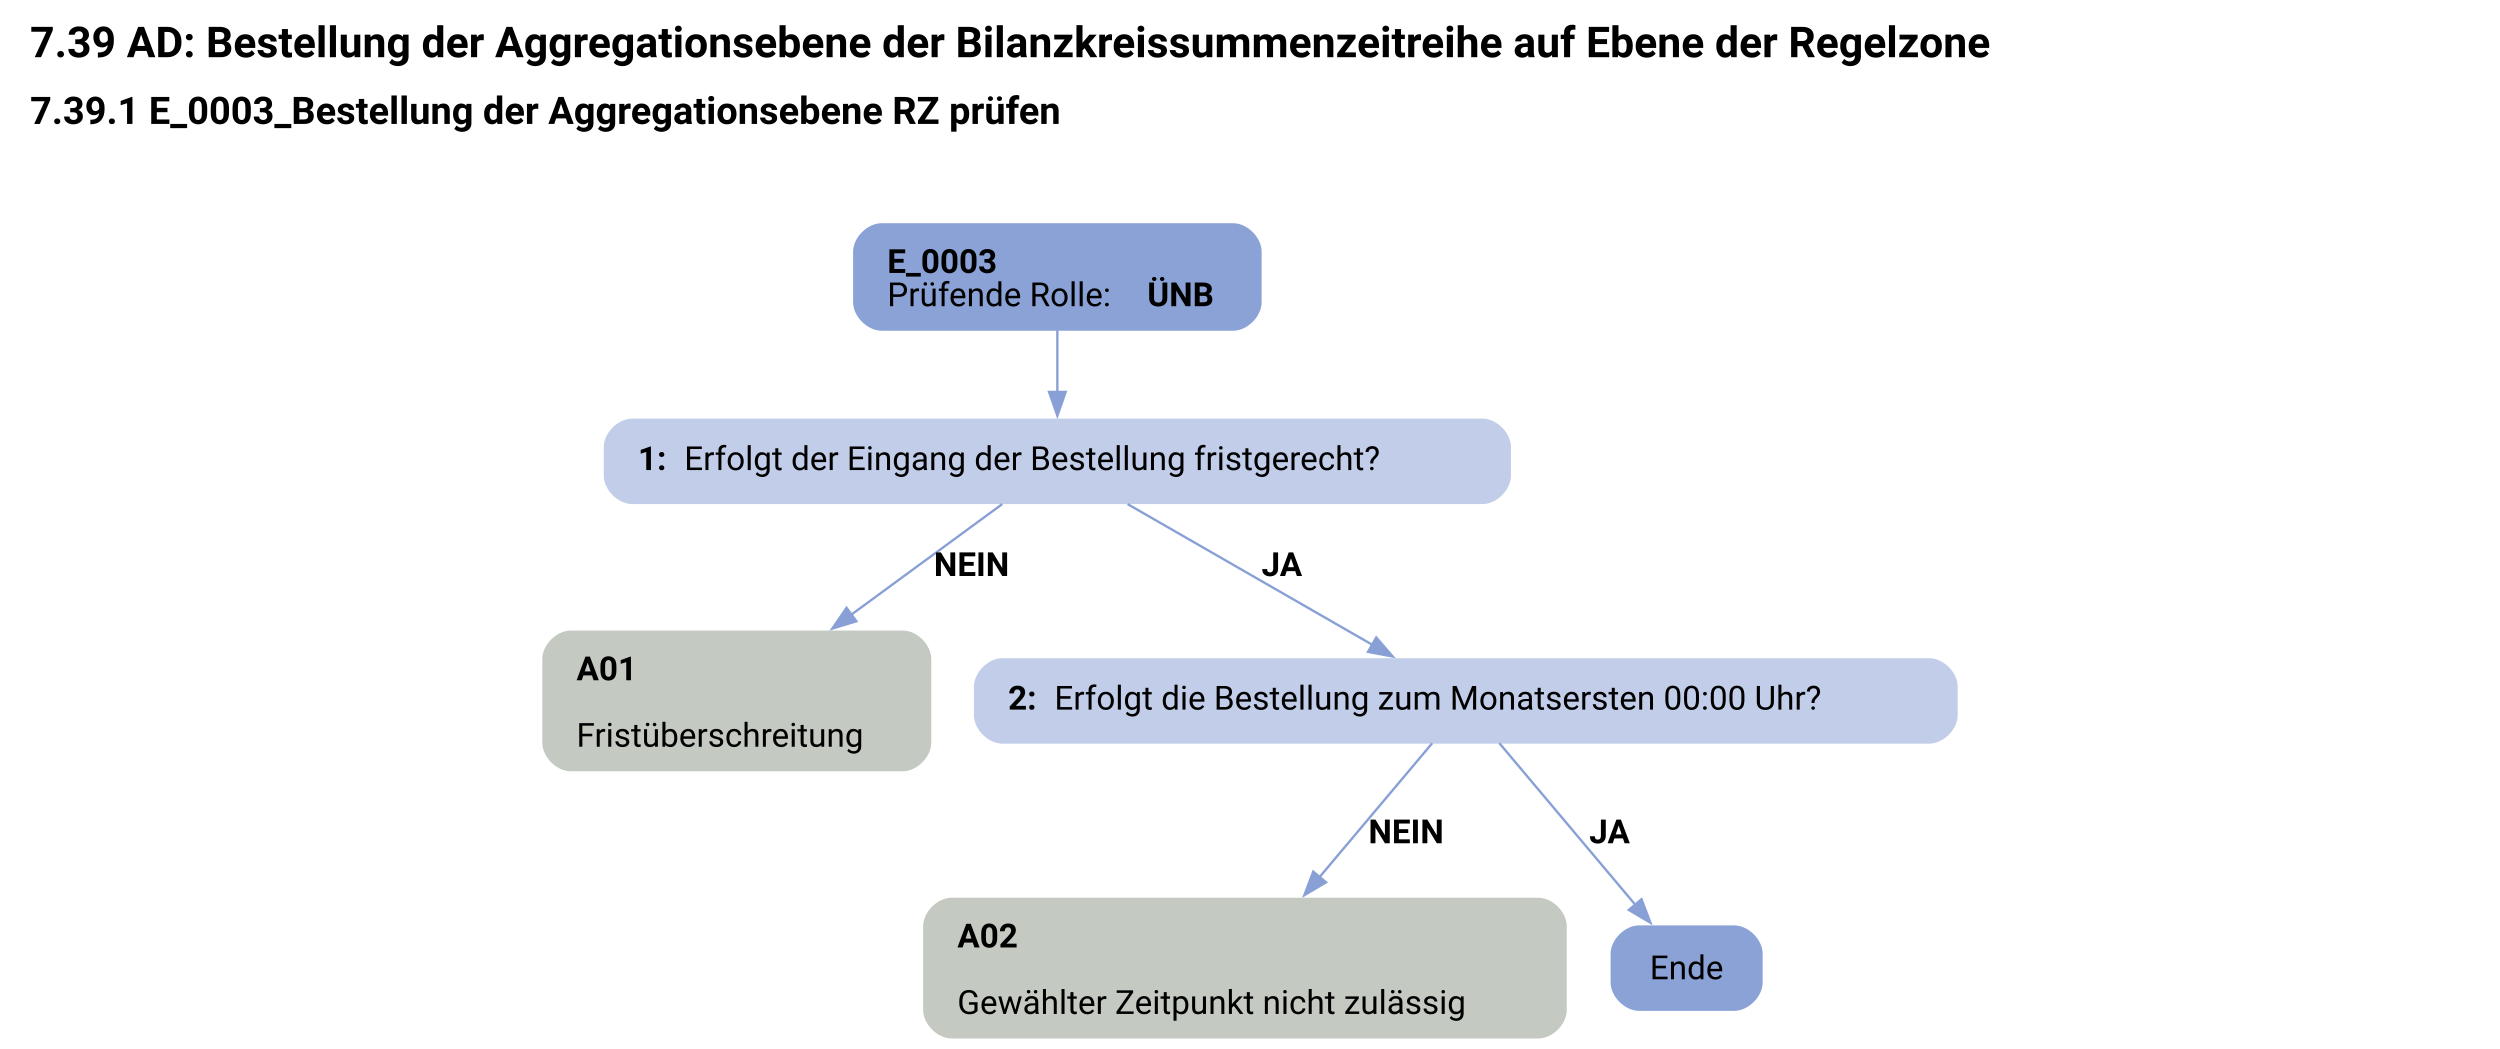
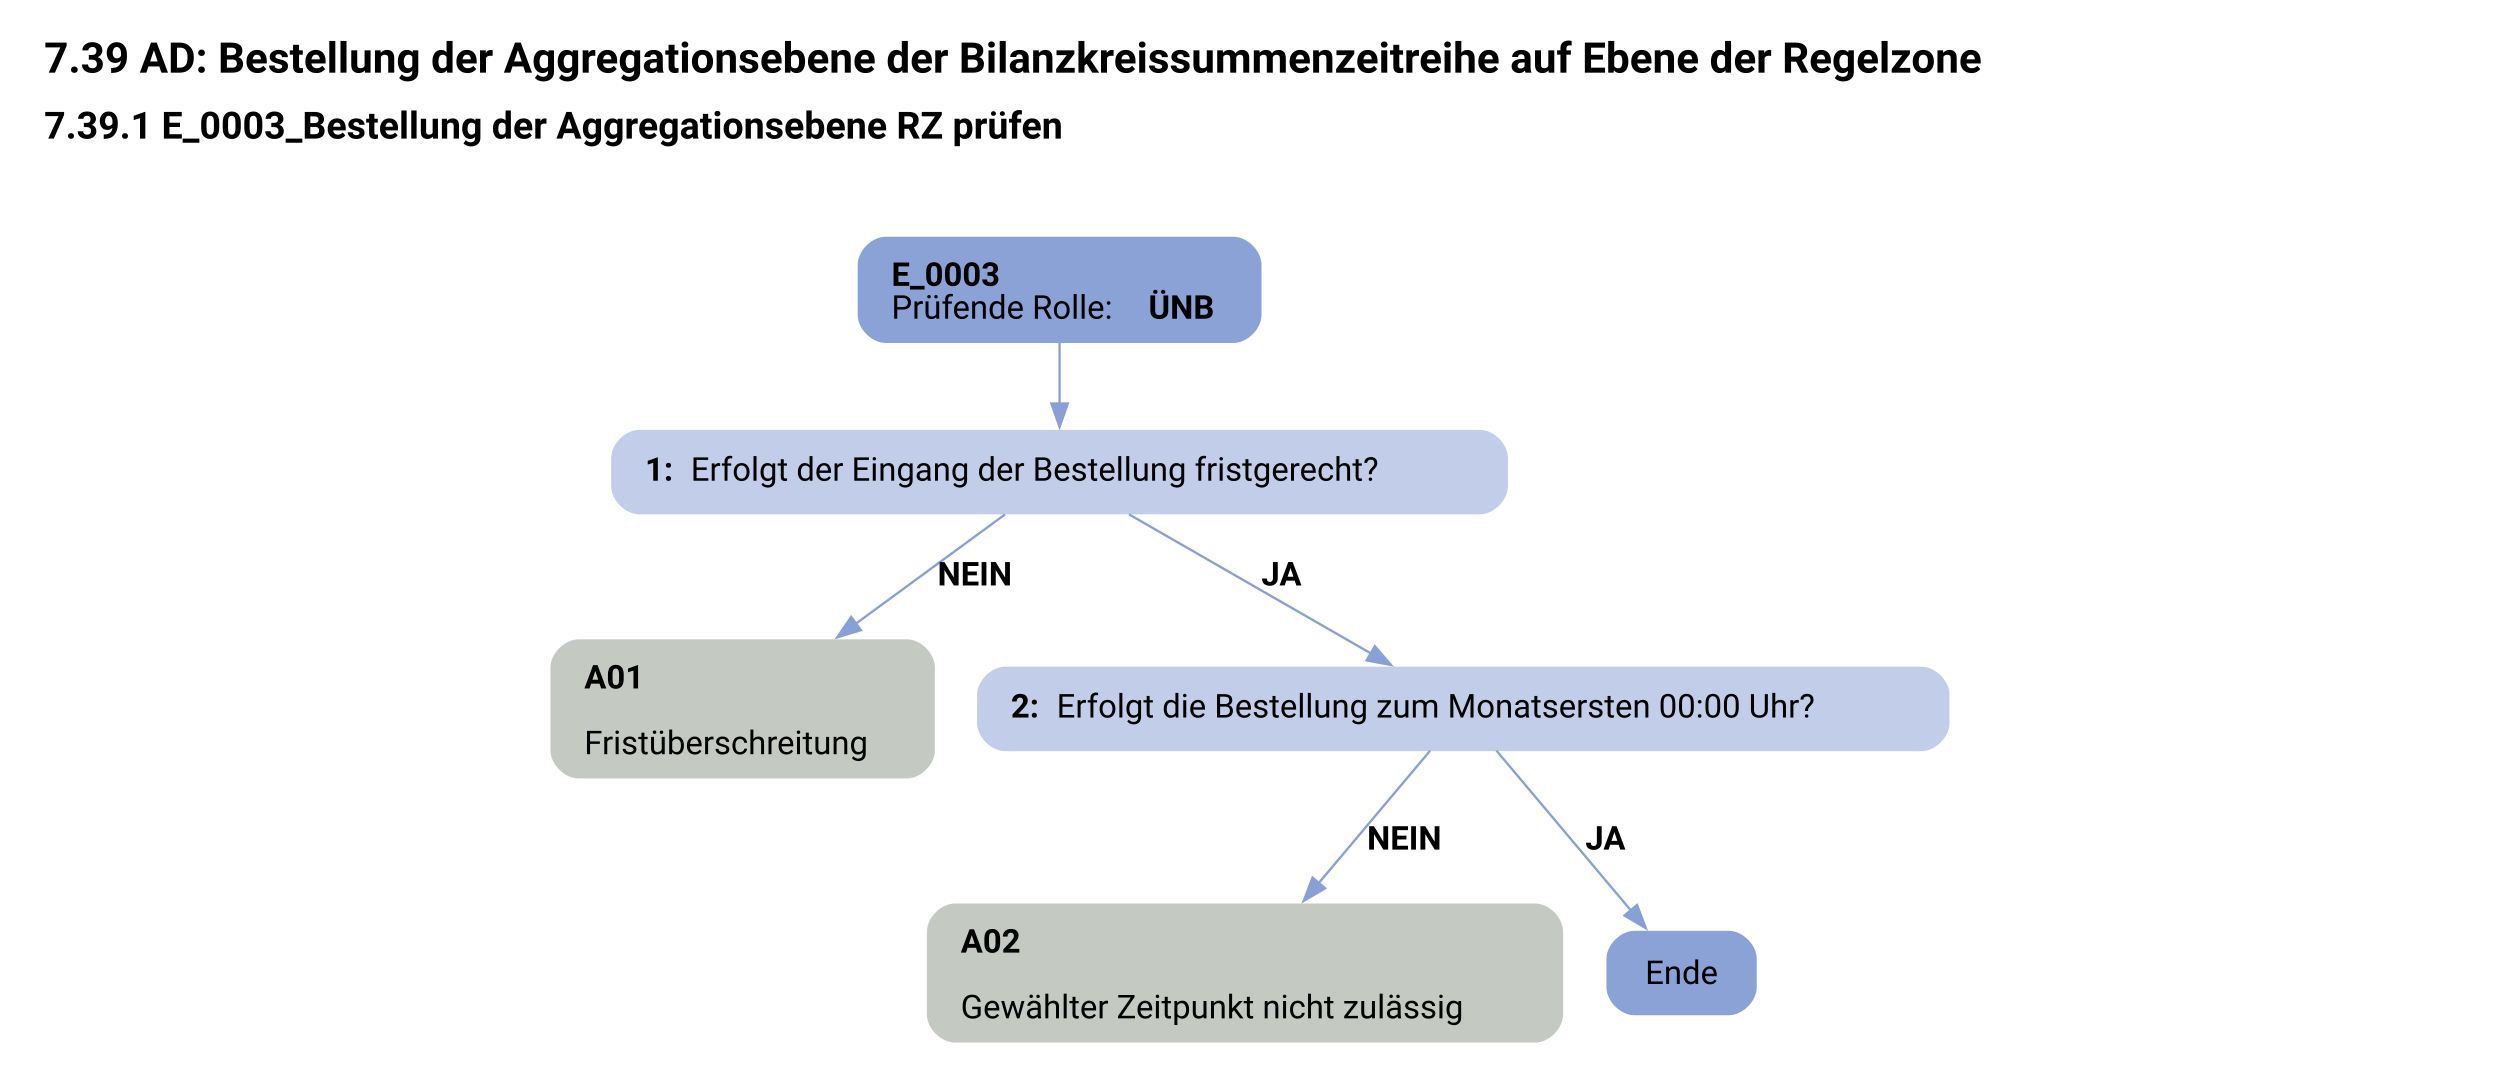
- <svg xmlns="http://www.w3.org/2000/svg" width="1052pt" height="441pt" viewBox="0.00 0.00 1051.50 441.34">
-   <g id="graph0" class="graph" transform="scale(1 1) rotate(0) translate(4 437.34)">
+ <svg xmlns="http://www.w3.org/2000/svg" width="1065pt" height="455pt" viewBox="0.00 0.00 1065.10 454.94">
+   <g id="graph0" class="graph" transform="scale(1 1) rotate(0) translate(10.8 444.14)">
    <text text-anchor="start" x="8" y="-413.24" font-family="Roboto, sans-serif" font-weight="bold" font-size="18.00">7.39 AD: Bestellung der Aggregationsebene der Bilanzkreissummenzeitreihe auf Ebene der Regelzone</text>
    <text text-anchor="start" x="8" y="-385.14" font-family="Roboto, sans-serif" font-weight="bold" font-size="16.00">7.39.1 E_0003_Bestellung der Aggregationsebene RZ prüfen</text>
    <g id="node1" class="node">
      <path fill="#8ba2d7" stroke="black" stroke-width="0" d="M514.65,-343.34C514.65,-343.34 366.6,-343.34 366.6,-343.34 360.6,-343.34 354.6,-337.34 354.6,-331.34 354.6,-331.34 354.6,-310.06 354.6,-310.06 354.6,-304.06 360.6,-298.06 366.6,-298.06 366.6,-298.06 514.65,-298.06 514.65,-298.06 520.65,-298.06 526.65,-304.06 526.65,-310.06 526.65,-310.06 526.65,-331.34 526.65,-331.34 526.65,-337.34 520.65,-343.34 514.65,-343.34" />
      <text text-anchor="start" x="369" y="-322.4" font-family="Roboto, sans-serif" font-weight="bold" font-size="14.00">E_0003</text>
      <text text-anchor="start" x="369" y="-308.4" font-family="Roboto, sans-serif" font-size="14.00">Prüfende Rolle: </text>
      <text text-anchor="start" x="478.5" y="-308.4" font-family="Roboto, sans-serif" font-weight="bold" font-size="14.00">ÜNB</text>
    </g>
    <g id="node2" class="node">
      <path fill="#c2cee9" stroke="black" stroke-width="0" d="M619.65,-261.06C619.65,-261.06 261.6,-261.06 261.6,-261.06 255.6,-261.06 249.6,-255.06 249.6,-249.06 249.6,-249.06 249.6,-237.06 249.6,-237.06 249.6,-231.06 255.6,-225.06 261.6,-225.06 261.6,-225.06 619.65,-225.06 619.65,-225.06 625.65,-225.06 631.65,-231.06 631.65,-237.06 631.65,-237.06 631.65,-249.06 631.65,-249.06 631.65,-255.06 625.65,-261.06 619.65,-261.06" />
      <text text-anchor="start" x="264" y="-239.38" font-family="Roboto, sans-serif" font-weight="bold" font-size="14.00">1: </text>
      <text text-anchor="start" x="283.5" y="-239.38" font-family="Roboto, sans-serif" font-size="14.00">Erfolgt der Eingang der Bestellung fristgerecht?</text>
    </g>
    <g id="edge1" class="edge">
      <path fill="none" stroke="#88a0d6" d="M440.62,-298.23C440.62,-290.15 440.62,-280.85 440.62,-272.25" />
      <polygon fill="#88a0d6" stroke="#88a0d6" points="444.13,-272.29 440.63,-262.29 437.13,-272.29 444.13,-272.29" />
    </g>
    <g id="node3" class="node">
      <path fill="#c4cac1" stroke="black" stroke-width="0" d="M375.52,-171.81C375.52,-171.81 235.72,-171.81 235.72,-171.81 229.72,-171.81 223.72,-165.81 223.72,-159.81 223.72,-159.81 223.72,-124.53 223.72,-124.53 223.72,-118.53 229.72,-112.53 235.72,-112.53 235.72,-112.53 375.52,-112.53 375.52,-112.53 381.52,-112.53 387.52,-118.53 387.52,-124.53 387.52,-124.53 387.52,-159.81 387.52,-159.81 387.52,-165.81 381.52,-171.81 375.52,-171.81" />
      <text text-anchor="start" x="238.12" y="-150.87" font-family="Roboto, sans-serif" font-weight="bold" font-size="14.00">A01</text>
      <text text-anchor="start" x="238.12" y="-122.87" font-family="Roboto, sans-serif" font-size="14.00">Fristüberschreitung</text>
    </g>
    <g id="edge2" class="edge">
      <path fill="none" stroke="#88a0d6" d="M417.42,-225.06C399.94,-212.26 375.36,-194.25 353.7,-178.39" />
      <polygon fill="#88a0d6" stroke="#88a0d6" points="355.98,-175.72 345.85,-172.63 351.85,-181.37 355.98,-175.72" />
      <text text-anchor="start" x="388.62" y="-194.76" font-family="Roboto, sans-serif" font-weight="bold" font-size="14.00">NEIN</text>
    </g>
    <g id="node4" class="node">
      <path fill="#c2cee9" stroke="black" stroke-width="0" d="M807.77,-160.17C807.77,-160.17 417.48,-160.17 417.48,-160.17 411.48,-160.17 405.48,-154.17 405.48,-148.17 405.48,-148.17 405.48,-136.17 405.48,-136.17 405.48,-130.17 411.48,-124.17 417.48,-124.17 417.48,-124.17 807.77,-124.17 807.77,-124.17 813.77,-124.17 819.77,-130.17 819.77,-136.17 819.77,-136.17 819.77,-148.17 819.77,-148.17 819.77,-154.17 813.77,-160.17 807.77,-160.17" />
      <text text-anchor="start" x="419.88" y="-138.5" font-family="Roboto, sans-serif" font-weight="bold" font-size="14.00">2: </text>
      <text text-anchor="start" x="439.38" y="-138.5" font-family="Roboto, sans-serif" font-size="14.00">Erfolgt die Bestellung zum Monatsersten 00:00 Uhr?</text>
    </g>
    <g id="edge3" class="edge">
      <path fill="none" stroke="#88a0d6" d="M470.19,-225.06C498.71,-208.67 542.04,-183.75 573.42,-165.71" />
      <polygon fill="#88a0d6" stroke="#88a0d6" points="574.92,-168.89 581.84,-160.87 571.43,-162.82 574.92,-168.89" />
      <text text-anchor="start" x="526.62" y="-194.76" font-family="Roboto, sans-serif" font-weight="bold" font-size="14.00">JA</text>
    </g>
    <g id="node5" class="node">
      <path fill="#c4cac1" stroke="black" stroke-width="0" d="M643.15,-59.28C643.15,-59.28 396.1,-59.28 396.1,-59.28 390.1,-59.28 384.1,-53.28 384.1,-47.28 384.1,-47.28 384.1,-12 384.1,-12 384.1,-6 390.1,0 396.1,0 396.1,0 643.15,0 643.15,0 649.15,0 655.15,-6 655.15,-12 655.15,-12 655.15,-47.28 655.15,-47.28 655.15,-53.28 649.15,-59.28 643.15,-59.28" />
      <text text-anchor="start" x="398.5" y="-38.34" font-family="Roboto, sans-serif" font-weight="bold" font-size="14.00">A02</text>
      <text text-anchor="start" x="398.5" y="-10.34" font-family="Roboto, sans-serif" font-size="14.00">Gewählter Zeitpunkt nicht zulässig</text>
    </g>
    <g id="edge4" class="edge">
      <path fill="none" stroke="#88a0d6" d="M598.5,-124.38C585.95,-109.47 567.17,-87.14 551.07,-68.02" />
      <polygon fill="#88a0d6" stroke="#88a0d6" points="553.76,-65.77 544.64,-60.37 548.4,-70.28 553.76,-65.77" />
      <text text-anchor="start" x="571.62" y="-82.23" font-family="Roboto, sans-serif" font-weight="bold" font-size="14.00">NEIN</text>
    </g>
    <g id="node6" class="node">
      <path fill="#8ba2d7" stroke="black" stroke-width="0" d="M725.65,-47.64C725.65,-47.64 685.6,-47.64 685.6,-47.64 679.6,-47.64 673.6,-41.64 673.6,-35.64 673.6,-35.64 673.6,-23.64 673.6,-23.64 673.6,-17.64 679.6,-11.64 685.6,-11.64 685.6,-11.64 725.65,-11.64 725.65,-11.64 731.65,-11.64 737.65,-17.64 737.65,-23.64 737.65,-23.64 737.65,-35.64 737.65,-35.64 737.65,-41.64 731.65,-47.64 725.65,-47.64" />
      <text text-anchor="middle" x="705.62" y="-24.96" font-family="Roboto, sans-serif" font-size="14.00">Ende</text>
    </g>
    <g id="edge5" class="edge">
      <path fill="none" stroke="#88a0d6" d="M626.75,-124.38C641.98,-106.29 666.4,-77.26 684.03,-56.3" />
      <polygon fill="#88a0d6" stroke="#88a0d6" points="686.63,-58.65 690.39,-48.74 681.28,-54.14 686.63,-58.65" />
      <text text-anchor="start" x="664.62" y="-82.23" font-family="Roboto, sans-serif" font-weight="bold" font-size="14.00">JA</text>
    </g>
  </g>
</svg>
